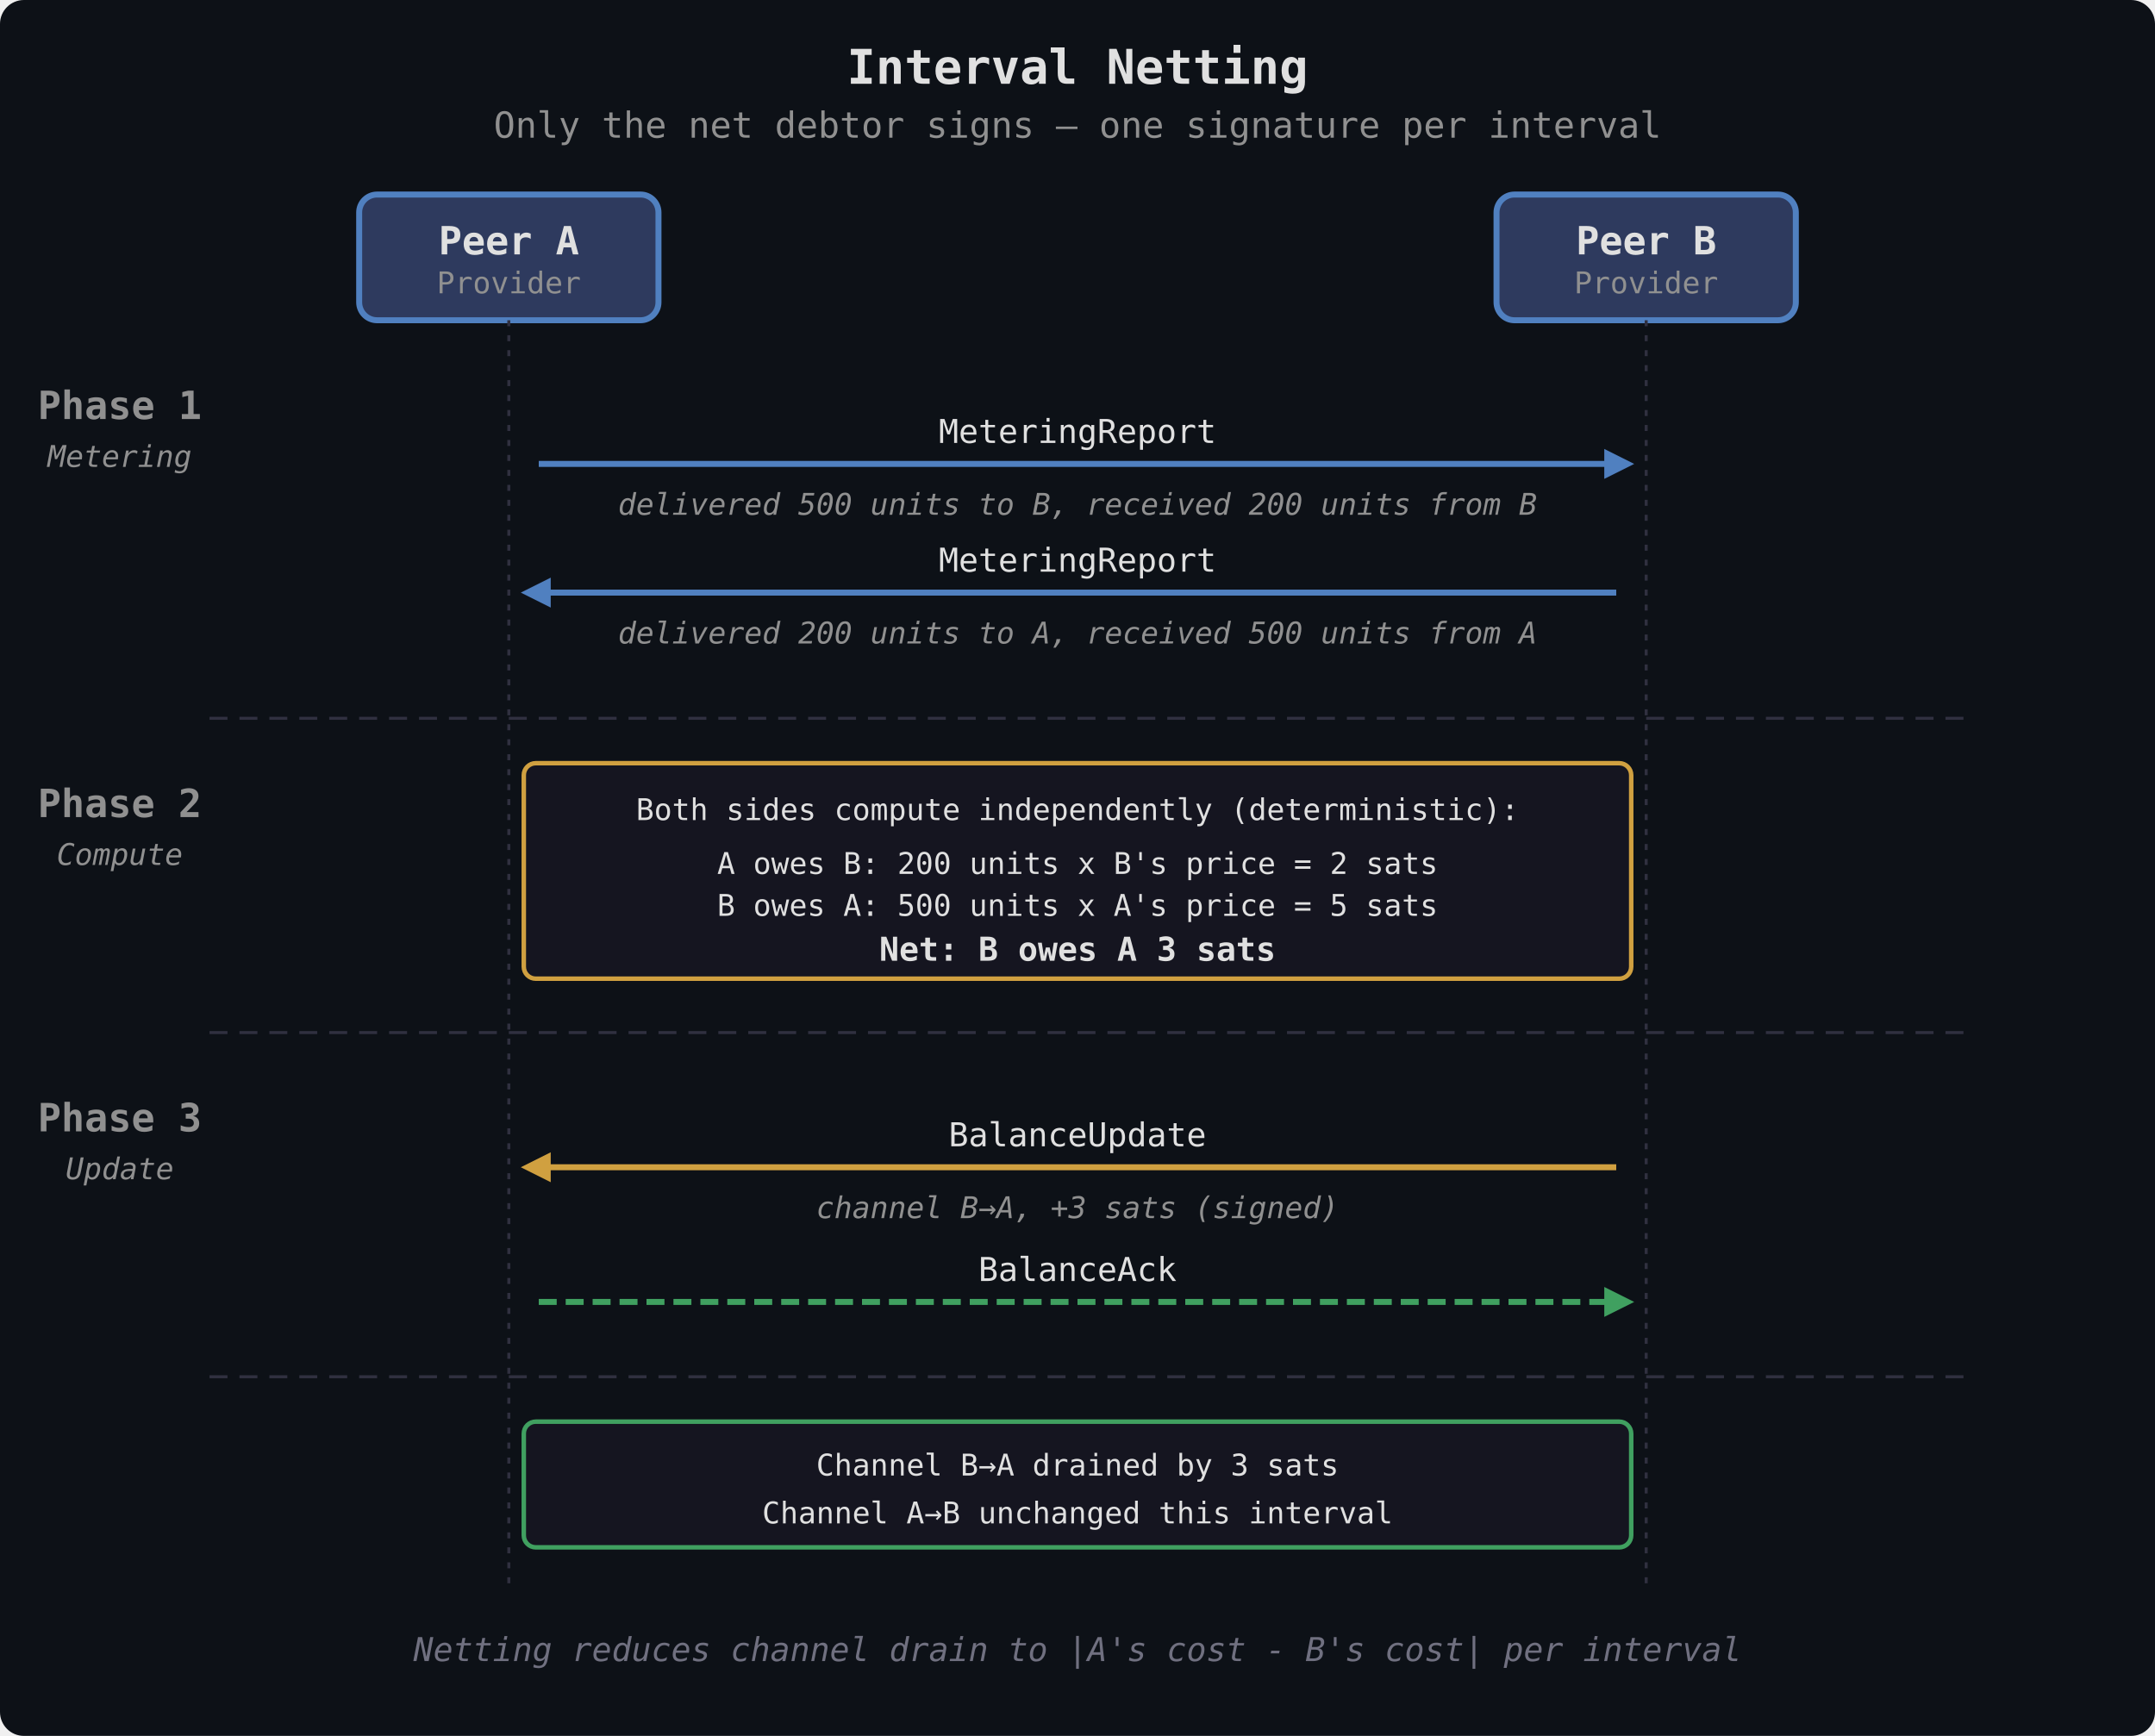
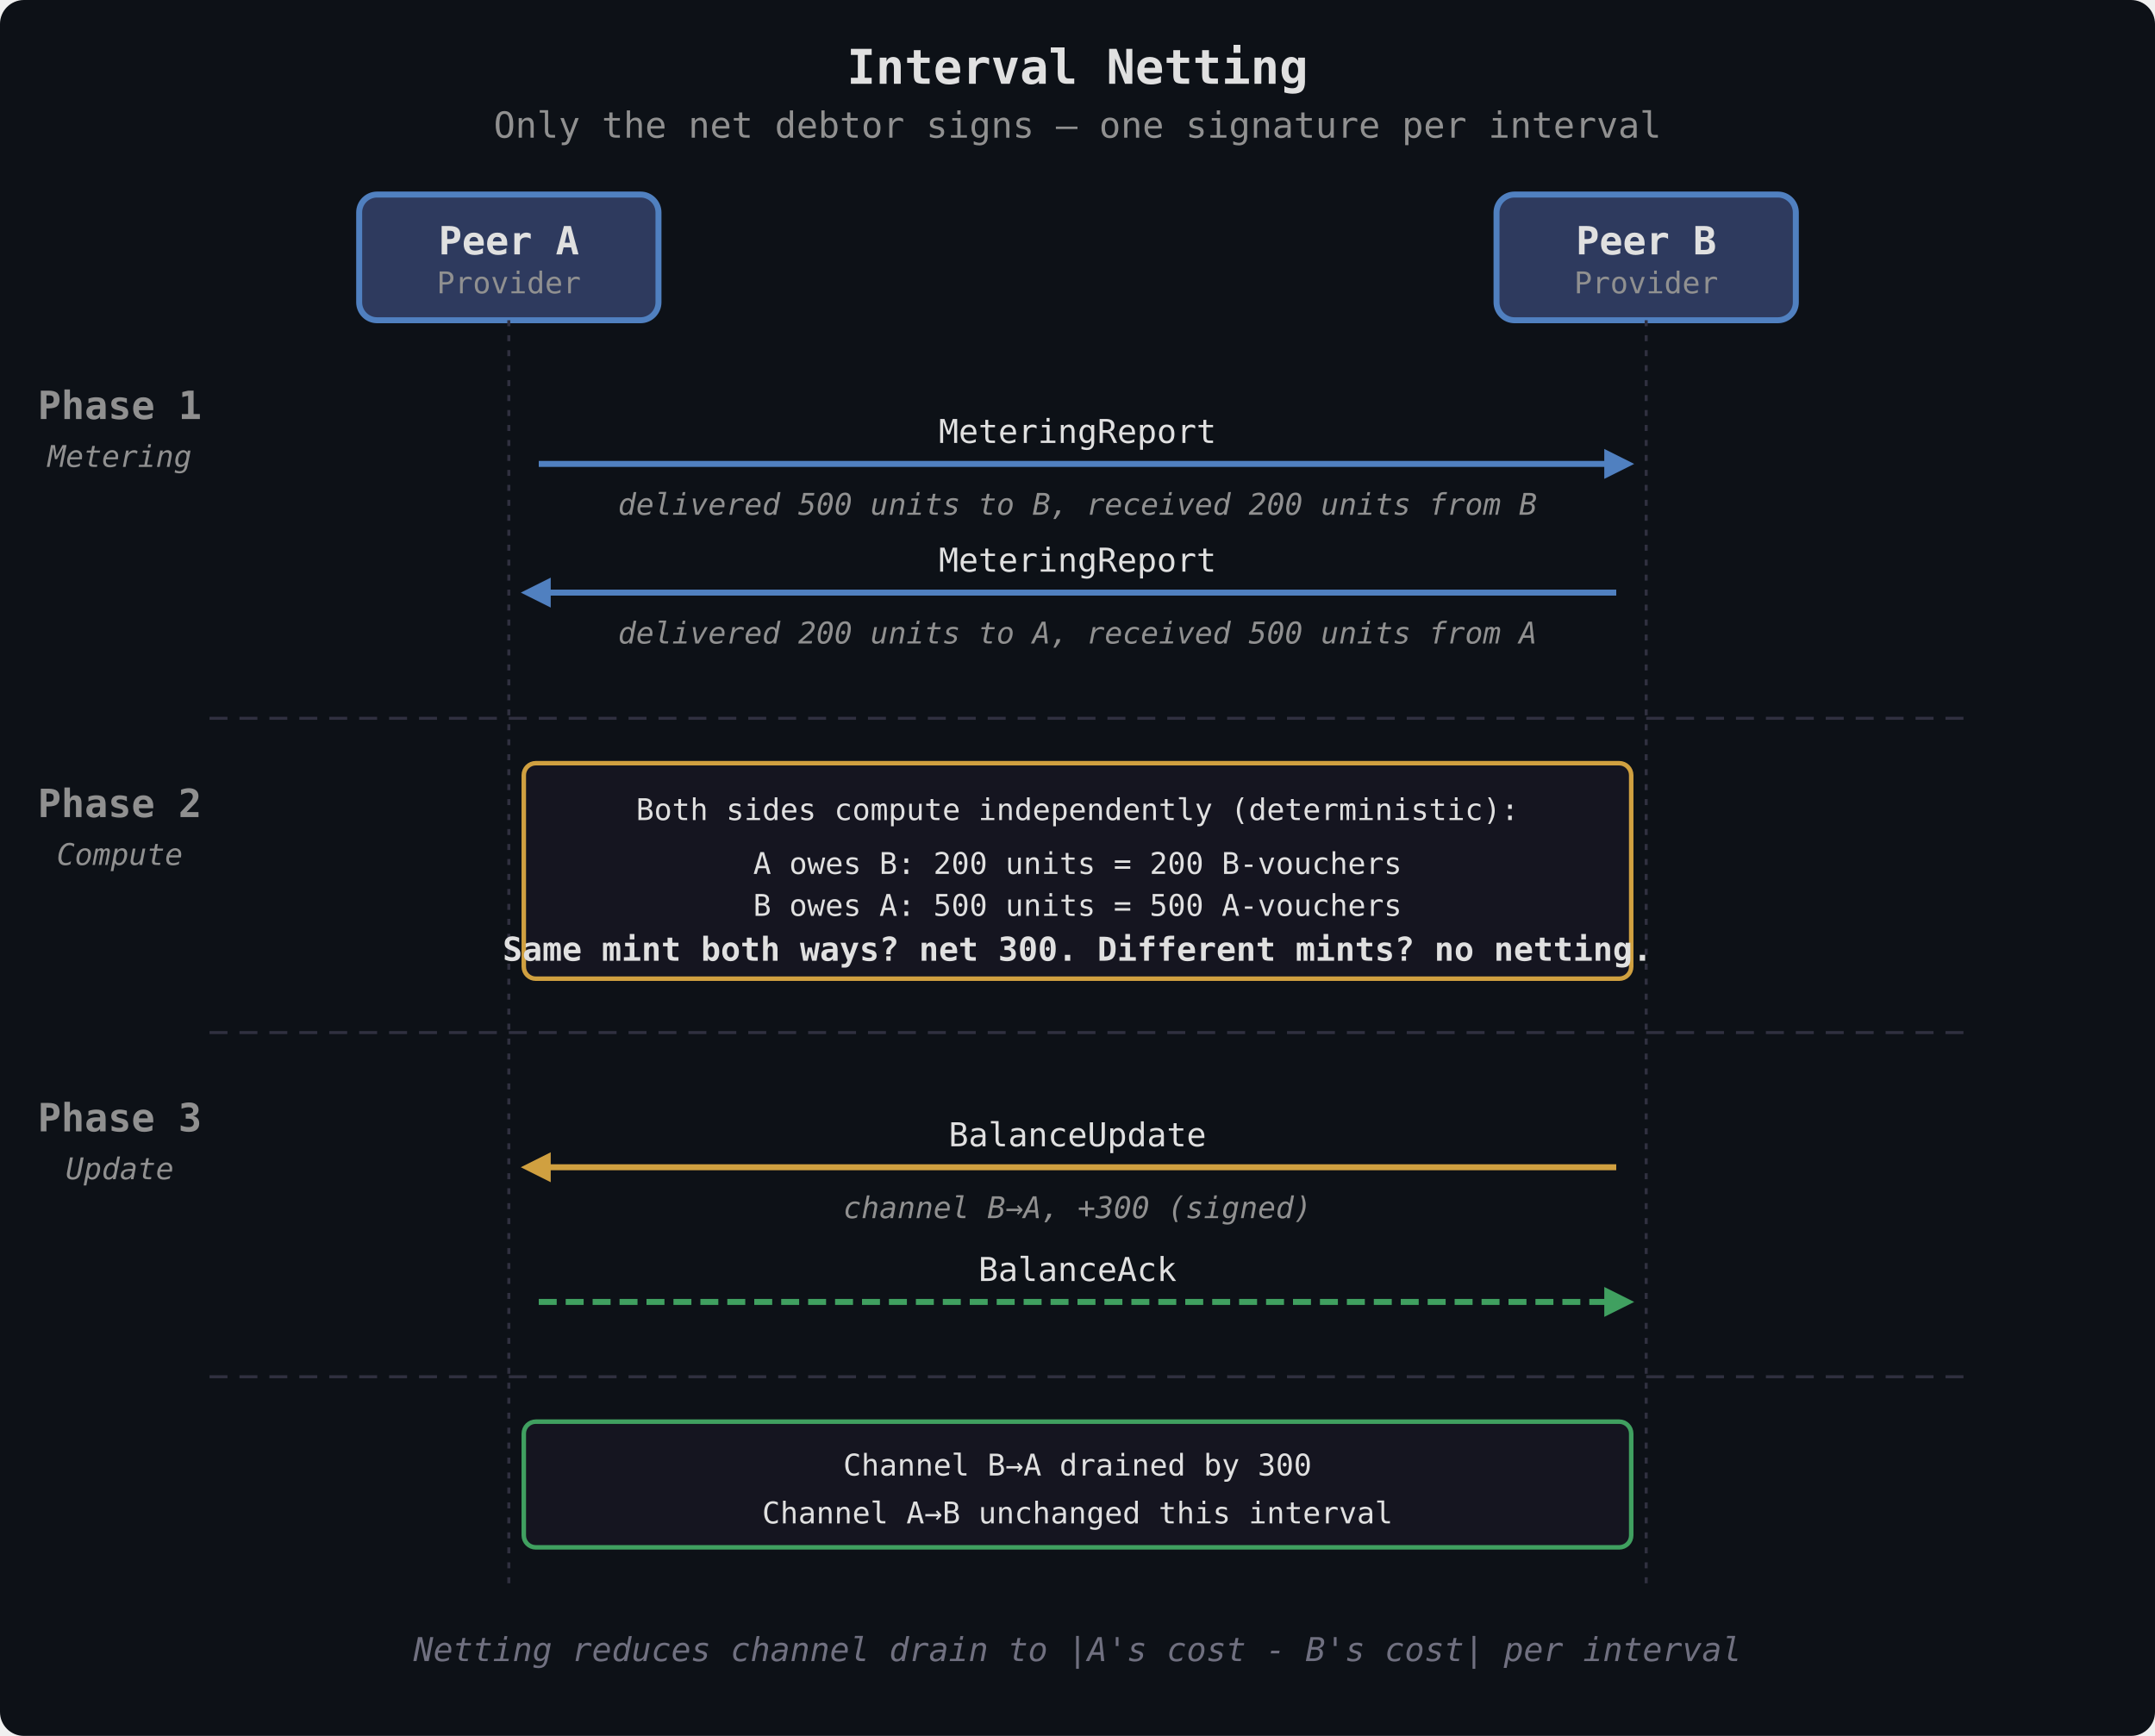
<svg xmlns="http://www.w3.org/2000/svg" viewBox="0 0 720 580" font-family="monospace" font-size="12">
  <style>
    rect.node     { fill: #2e3a5e; stroke: #5080c0; stroke-width: 2; rx: 6; }
    rect.compute  { fill: #151520; stroke: #d0a040; stroke-width: 1.5; rx: 4; }
    rect.result   { fill: #151520; stroke: #40a060; stroke-width: 1.5; rx: 4; }
    text          { fill: #e0e0e0; }
    text.title    { font-size: 16px; font-weight: bold; }
    text.subtitle { font-size: 12px; fill: #909090; }
    text.nlabel   { font-size: 13px; font-weight: bold; }
    text.nrole    { font-size: 10px; fill: #909090; }
    text.plabel   { font-size: 13px; font-weight: bold; fill: #909090; }
    text.annot    { font-size: 10px; fill: #909090; font-style: italic; }
    text.alabel   { font-size: 11px; }
    text.clabel   { font-size: 10px; }
    text.caption  { font-size: 11px; fill: #707080; font-style: italic; }
    line.sep      { stroke: #303040; stroke-width: 1; stroke-dasharray: 6,4; }
    line.life     { stroke: #303040; stroke-width: 1; stroke-dasharray: 2,3; }
    line.meter    { stroke: #5080c0; stroke-width: 2; }
    line.balance  { stroke: #d0a040; stroke-width: 2; }
    line.ack      { stroke: #40a060; stroke-width: 2; stroke-dasharray: 6,3; }
    polygon.meter { fill: #5080c0; }
    polygon.balance { fill: #d0a040; }
    polygon.ack   { fill: #40a060; }

    .bg           { fill: #0d1117; }
    .callout      { fill: #151520; }
    .node         { fill: #2e3a5e; stroke: #5080c0; }

    @media (prefers-color-scheme: light) {
      text          { fill: #1f2328; }
      text.subtitle, text.nrole, text.plabel, text.annot, text.altlabel,
      text.elabel, text.mdesc, text.tlabel { fill: #656d76; }
      text.caption  { fill: #7c8186; }
      line.sep, line.life { stroke: #d1d9e0; }
      rect.alt      { stroke: #d1d9e0; }
      .bg           { fill: #ffffff; }
      .callout      { fill: #f6f8fa; }
      .node, rect.node { fill: #ddf4ff; stroke: #0969da; }
      rect.compute, rect.result { fill: #f6f8fa; }
    }
  </style>
  <rect width="720" height="580" rx="8" class="bg" />
  <text x="360" y="28" text-anchor="middle" class="title">Interval Netting</text>
  <text x="360" y="46" text-anchor="middle" class="subtitle">Only the net debtor signs — one signature per interval</text>
  <rect x="120" y="65" width="100" height="42" class="node" />
  <text x="170" y="85" text-anchor="middle" class="nlabel">Peer A</text>
  <text x="170" y="98" text-anchor="middle" class="nrole">Provider</text>
  <rect x="500" y="65" width="100" height="42" class="node" />
  <text x="550" y="85" text-anchor="middle" class="nlabel">Peer B</text>
  <text x="550" y="98" text-anchor="middle" class="nrole">Provider</text>
  <line x1="170" y1="107" x2="170" y2="530" class="life" />
  <line x1="550" y1="107" x2="550" y2="530" class="life" />
  <text x="40" y="140" text-anchor="middle" class="plabel">Phase 1</text>
  <text x="40" y="156" text-anchor="middle" class="annot">Metering</text>
  <line x1="180" y1="155" x2="538" y2="155" class="meter" />
  <polygon points="536,150 546,155 536,160" class="meter" />
  <text x="360" y="148" text-anchor="middle" class="alabel" fill="#5080c0">MeteringReport</text>
  <text x="360" y="172" text-anchor="middle" class="annot">delivered 500 units to B, received 200 units from B</text>
  <line x1="540" y1="198" x2="182" y2="198" class="meter" />
  <polygon points="184,193 174,198 184,203" class="meter" />
  <text x="360" y="191" text-anchor="middle" class="alabel" fill="#5080c0">MeteringReport</text>
  <text x="360" y="215" text-anchor="middle" class="annot">delivered 200 units to A, received 500 units from A</text>
  <line x1="70" y1="240" x2="660" y2="240" class="sep" />
  <text x="40" y="273" text-anchor="middle" class="plabel">Phase 2</text>
  <text x="40" y="289" text-anchor="middle" class="annot">Compute</text>
  <rect x="175" y="255" width="370" height="72" class="compute" />
  <text x="360" y="274" text-anchor="middle" class="clabel" fill="#d0a040">Both sides compute independently (deterministic):</text>
-   <text x="360" y="292" text-anchor="middle" class="clabel">A owes B: 200 units x B's price = 2 sats</text>
-   <text x="360" y="306" text-anchor="middle" class="clabel">B owes A: 500 units x A's price = 5 sats</text>
-   <text x="360" y="321" text-anchor="middle" class="alabel" fill="#d0a040" font-weight="bold">Net: B owes A 3 sats</text>
+   <text x="360" y="292" text-anchor="middle" class="clabel">A owes B: 200 units = 200 B-vouchers</text>
+   <text x="360" y="306" text-anchor="middle" class="clabel">B owes A: 500 units = 500 A-vouchers</text>
+   <text x="360" y="321" text-anchor="middle" class="alabel" fill="#d0a040" font-weight="bold">Same mint both ways? net 300. Different mints? no netting.</text>
  <line x1="70" y1="345" x2="660" y2="345" class="sep" />
  <text x="40" y="378" text-anchor="middle" class="plabel">Phase 3</text>
  <text x="40" y="394" text-anchor="middle" class="annot">Update</text>
  <line x1="540" y1="390" x2="182" y2="390" class="balance" />
  <polygon points="184,385 174,390 184,395" class="balance" />
  <text x="360" y="383" text-anchor="middle" class="alabel" fill="#d0a040">BalanceUpdate</text>
-   <text x="360" y="407" text-anchor="middle" class="annot">channel B→A, +3 sats (signed)</text>
+   <text x="360" y="407" text-anchor="middle" class="annot">channel B→A, +300 (signed)</text>
  <line x1="180" y1="435" x2="538" y2="435" class="ack" />
  <polygon points="536,430 546,435 536,440" class="ack" />
  <text x="360" y="428" text-anchor="middle" class="alabel" fill="#40a060">BalanceAck</text>
  <line x1="70" y1="460" x2="660" y2="460" class="sep" />
  <rect x="175" y="475" width="370" height="42" class="result" />
-   <text x="360" y="493" text-anchor="middle" class="clabel" fill="#40a060">Channel B→A drained by 3 sats</text>
+   <text x="360" y="493" text-anchor="middle" class="clabel" fill="#40a060">Channel B→A drained by 300</text>
  <text x="360" y="509" text-anchor="middle" class="clabel" fill="#40a060">Channel A→B unchanged this interval</text>
  <text x="360" y="555" text-anchor="middle" class="caption">Netting reduces channel drain to |A's cost - B's cost| per interval</text>
</svg>
